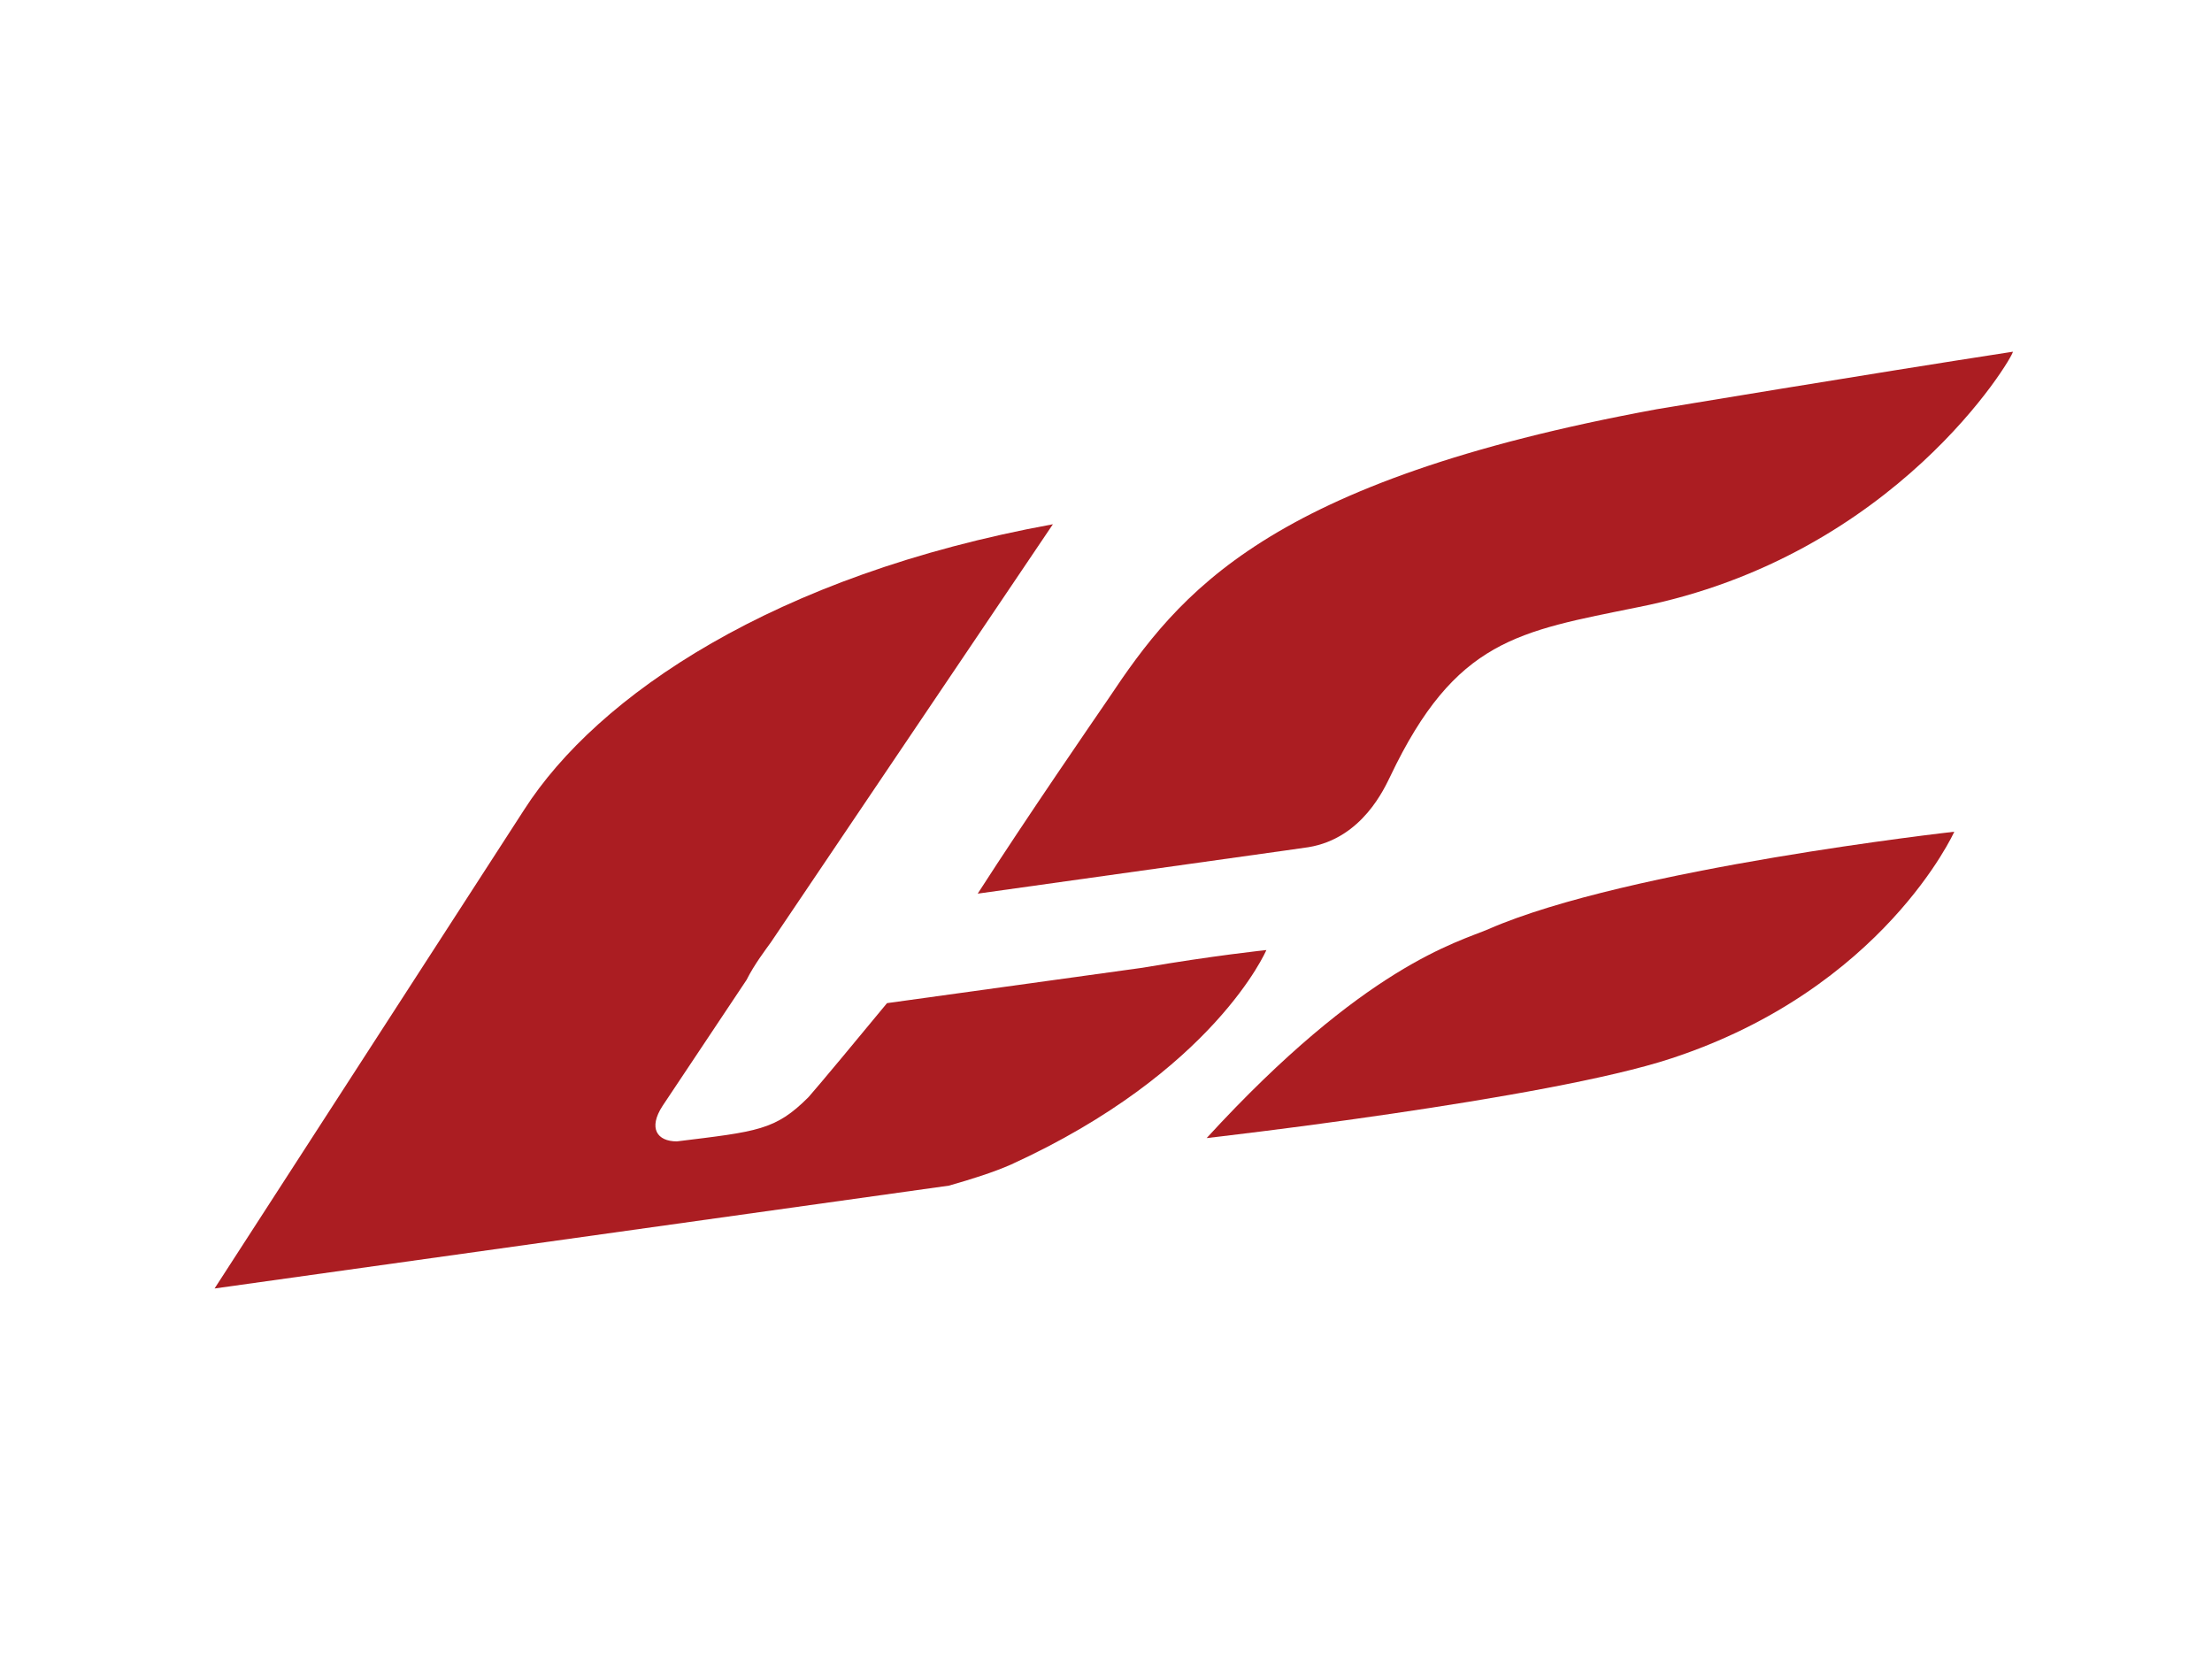
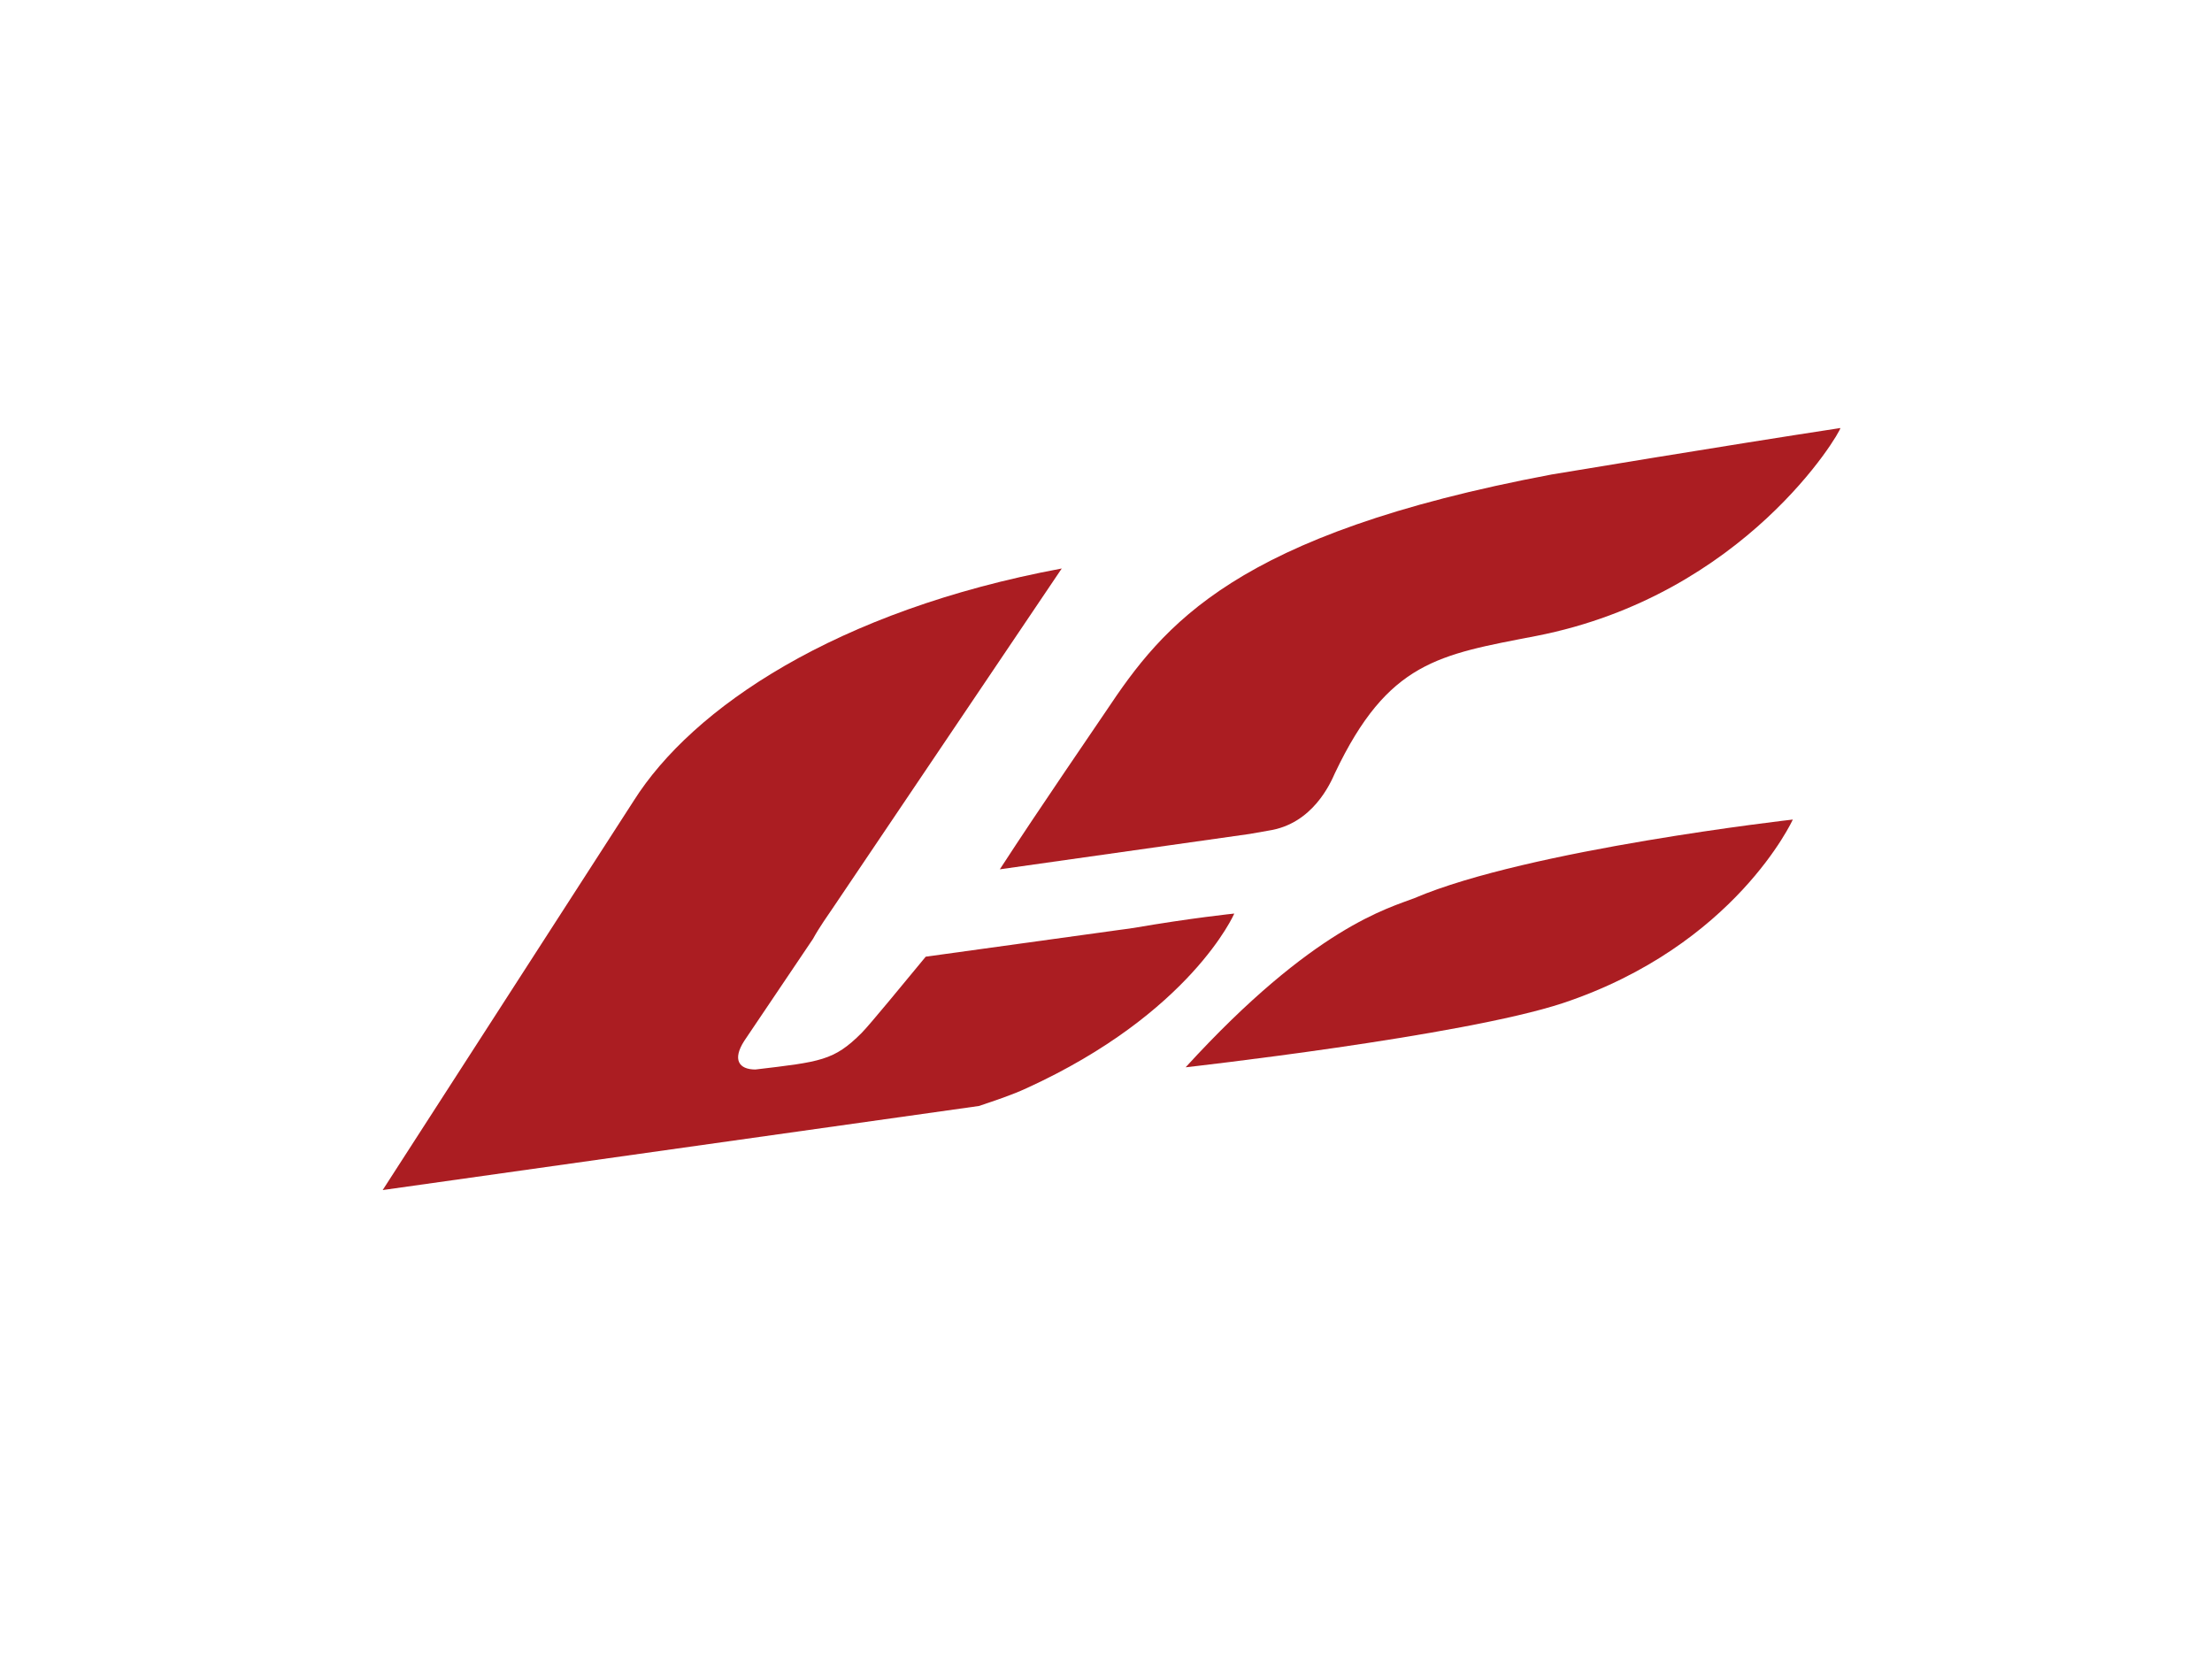
<svg xmlns="http://www.w3.org/2000/svg" version="1.1" id="Layer_1" x="0px" y="0px" width="200px" height="150px" viewBox="0 0 200 150" enable-background="new 0 0 200 150" xml:space="preserve">
  <g>
    <g>
-       <path fill="#AB1D22" d="M100.2,63.2c-1.3,1.9-7.3,10.6-11.8,17.6l27.8-3.9l2.1-0.3c4.9-0.8,6.9-5.4,7.4-6.4    c5.9-12.4,11.6-13.1,22.4-15.3c23.3-4.6,33.9-22.6,33.9-23.1c-13,2-32.2,5.2-32.2,5.2C114.5,43.5,106.6,53.6,100.2,63.2z" />
-       <path fill="#AB1D22" d="M109.1,102.9c0,0,30.8-3.5,42-7.2c19.2-6.3,25.6-20.5,25.6-20.5c0,0-29.5,3.3-42.1,8.8    C131.8,85.2,123.4,87.3,109.1,102.9z" />
-       <path fill="#AB1D22" d="M91.4,105.3c18.4-8.4,23.1-19.4,23.1-19.4s-4.8,0.5-11.2,1.6l-23.1,3.2c-2.3,2.8-6.3,7.6-7.1,8.5    c-3,3-4.6,3.1-11.9,4c-1.8,0-2.6-1.2-1.3-3.2l7.6-11.4c0.7-1.4,1.7-2.7,2.2-3.4l25.5-37.8C70,52,54,62.9,47.4,73.2l-28,43.3h0    l66.4-9.3C87.9,106.6,89.8,106,91.4,105.3z" />
+       <path fill="#AB1D22" d="M100,64.3c-1,1.5-5.9,8.6-9.6,14.3l22.6-3.2l1.7-0.3c4-0.6,5.6-4.3,6-5.2c4.8-10.1,9.4-10.7,18.2-12.4    c18.9-3.7,27.5-18.4,27.5-18.8c-10.5,1.6-26.1,4.2-26.1,4.2C111.6,48.3,105.2,56.5,100,64.3z" />
+       <path fill="#AB1D22" d="M107.2,96.5c0,0,25-2.8,34.1-5.8c15.6-5.2,20.8-16.6,20.8-16.6c0,0-23.9,2.7-34.2,7.1    C125.6,82.1,118.8,83.8,107.2,96.5z" />
+       <path fill="#AB1D22" d="M92.8,98.4c14.9-6.8,18.8-15.8,18.8-15.8s-3.9,0.4-9.1,1.3l-18.8,2.6c-1.9,2.3-5.1,6.2-5.8,6.9    c-2.5,2.5-3.7,2.6-9.6,3.3c-1.5,0-2.1-0.9-1-2.6l6.2-9.2c0.6-1.1,1.4-2.2,1.8-2.8l20.7-30.7c-20.4,3.8-33.4,12.6-38.7,21    l-22.7,35.2h0l53.9-7.6C90,99.5,91.5,99,92.8,98.4z" />
    </g>
  </g>
</svg>
